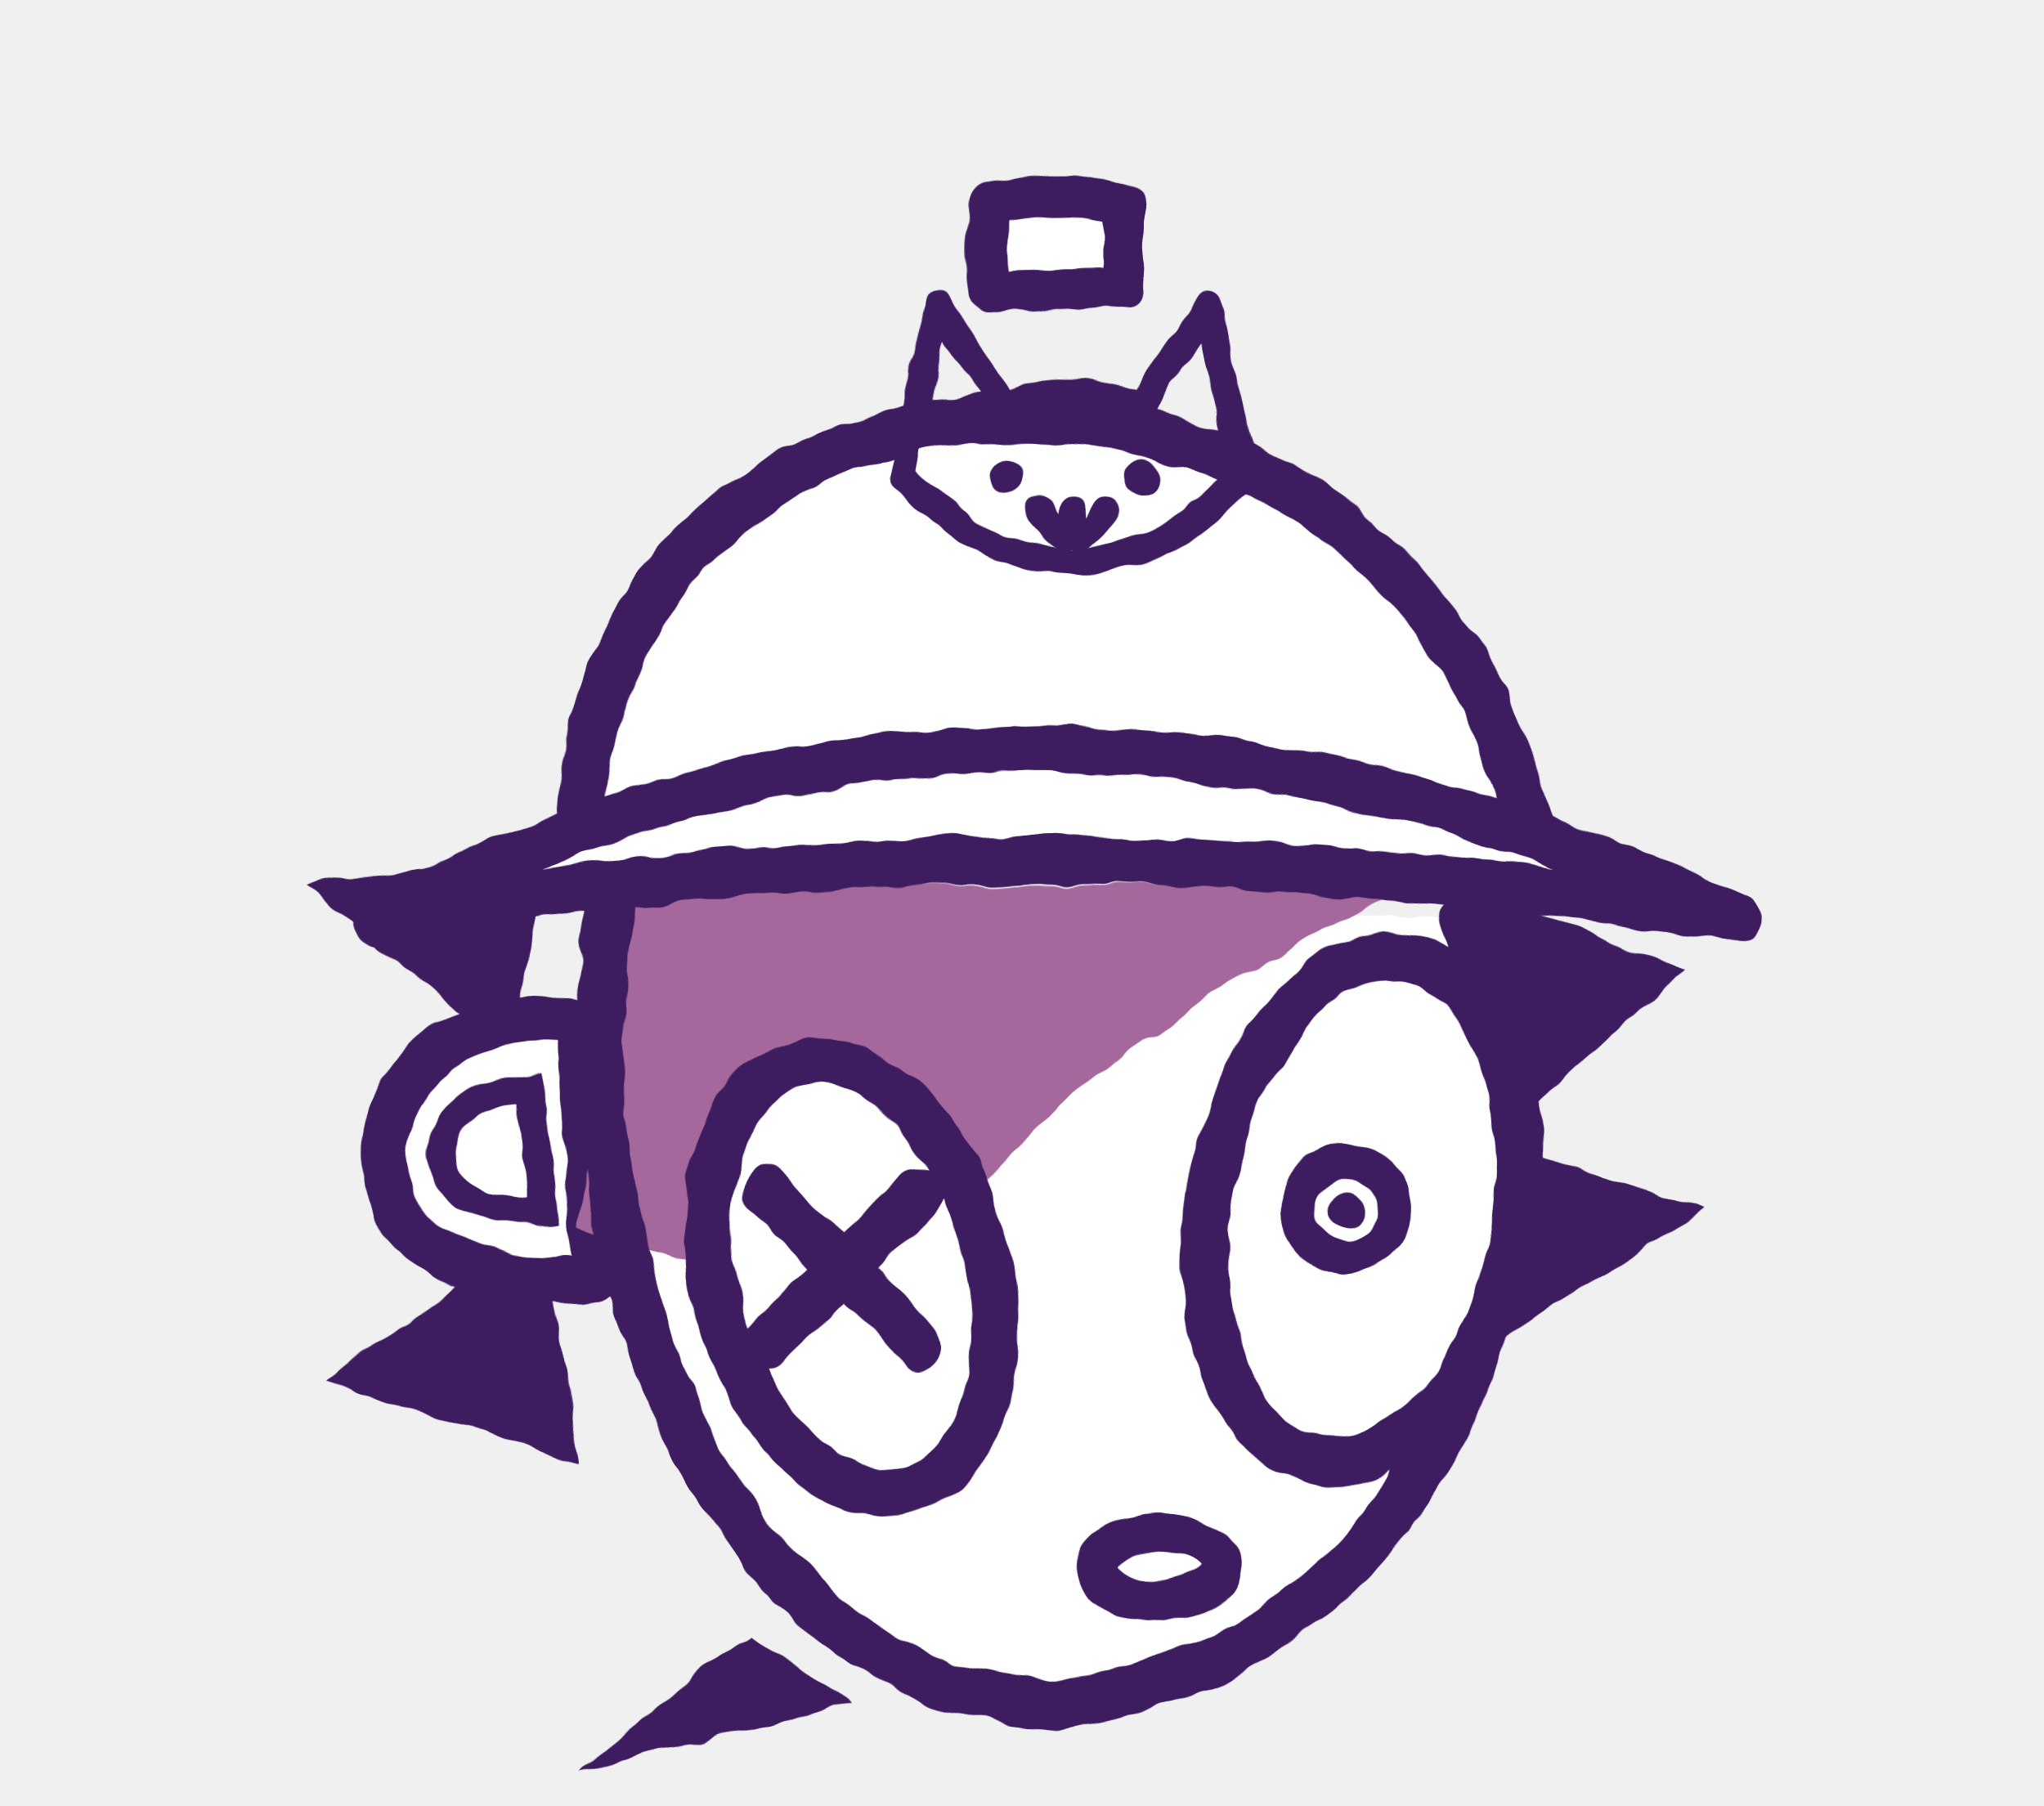
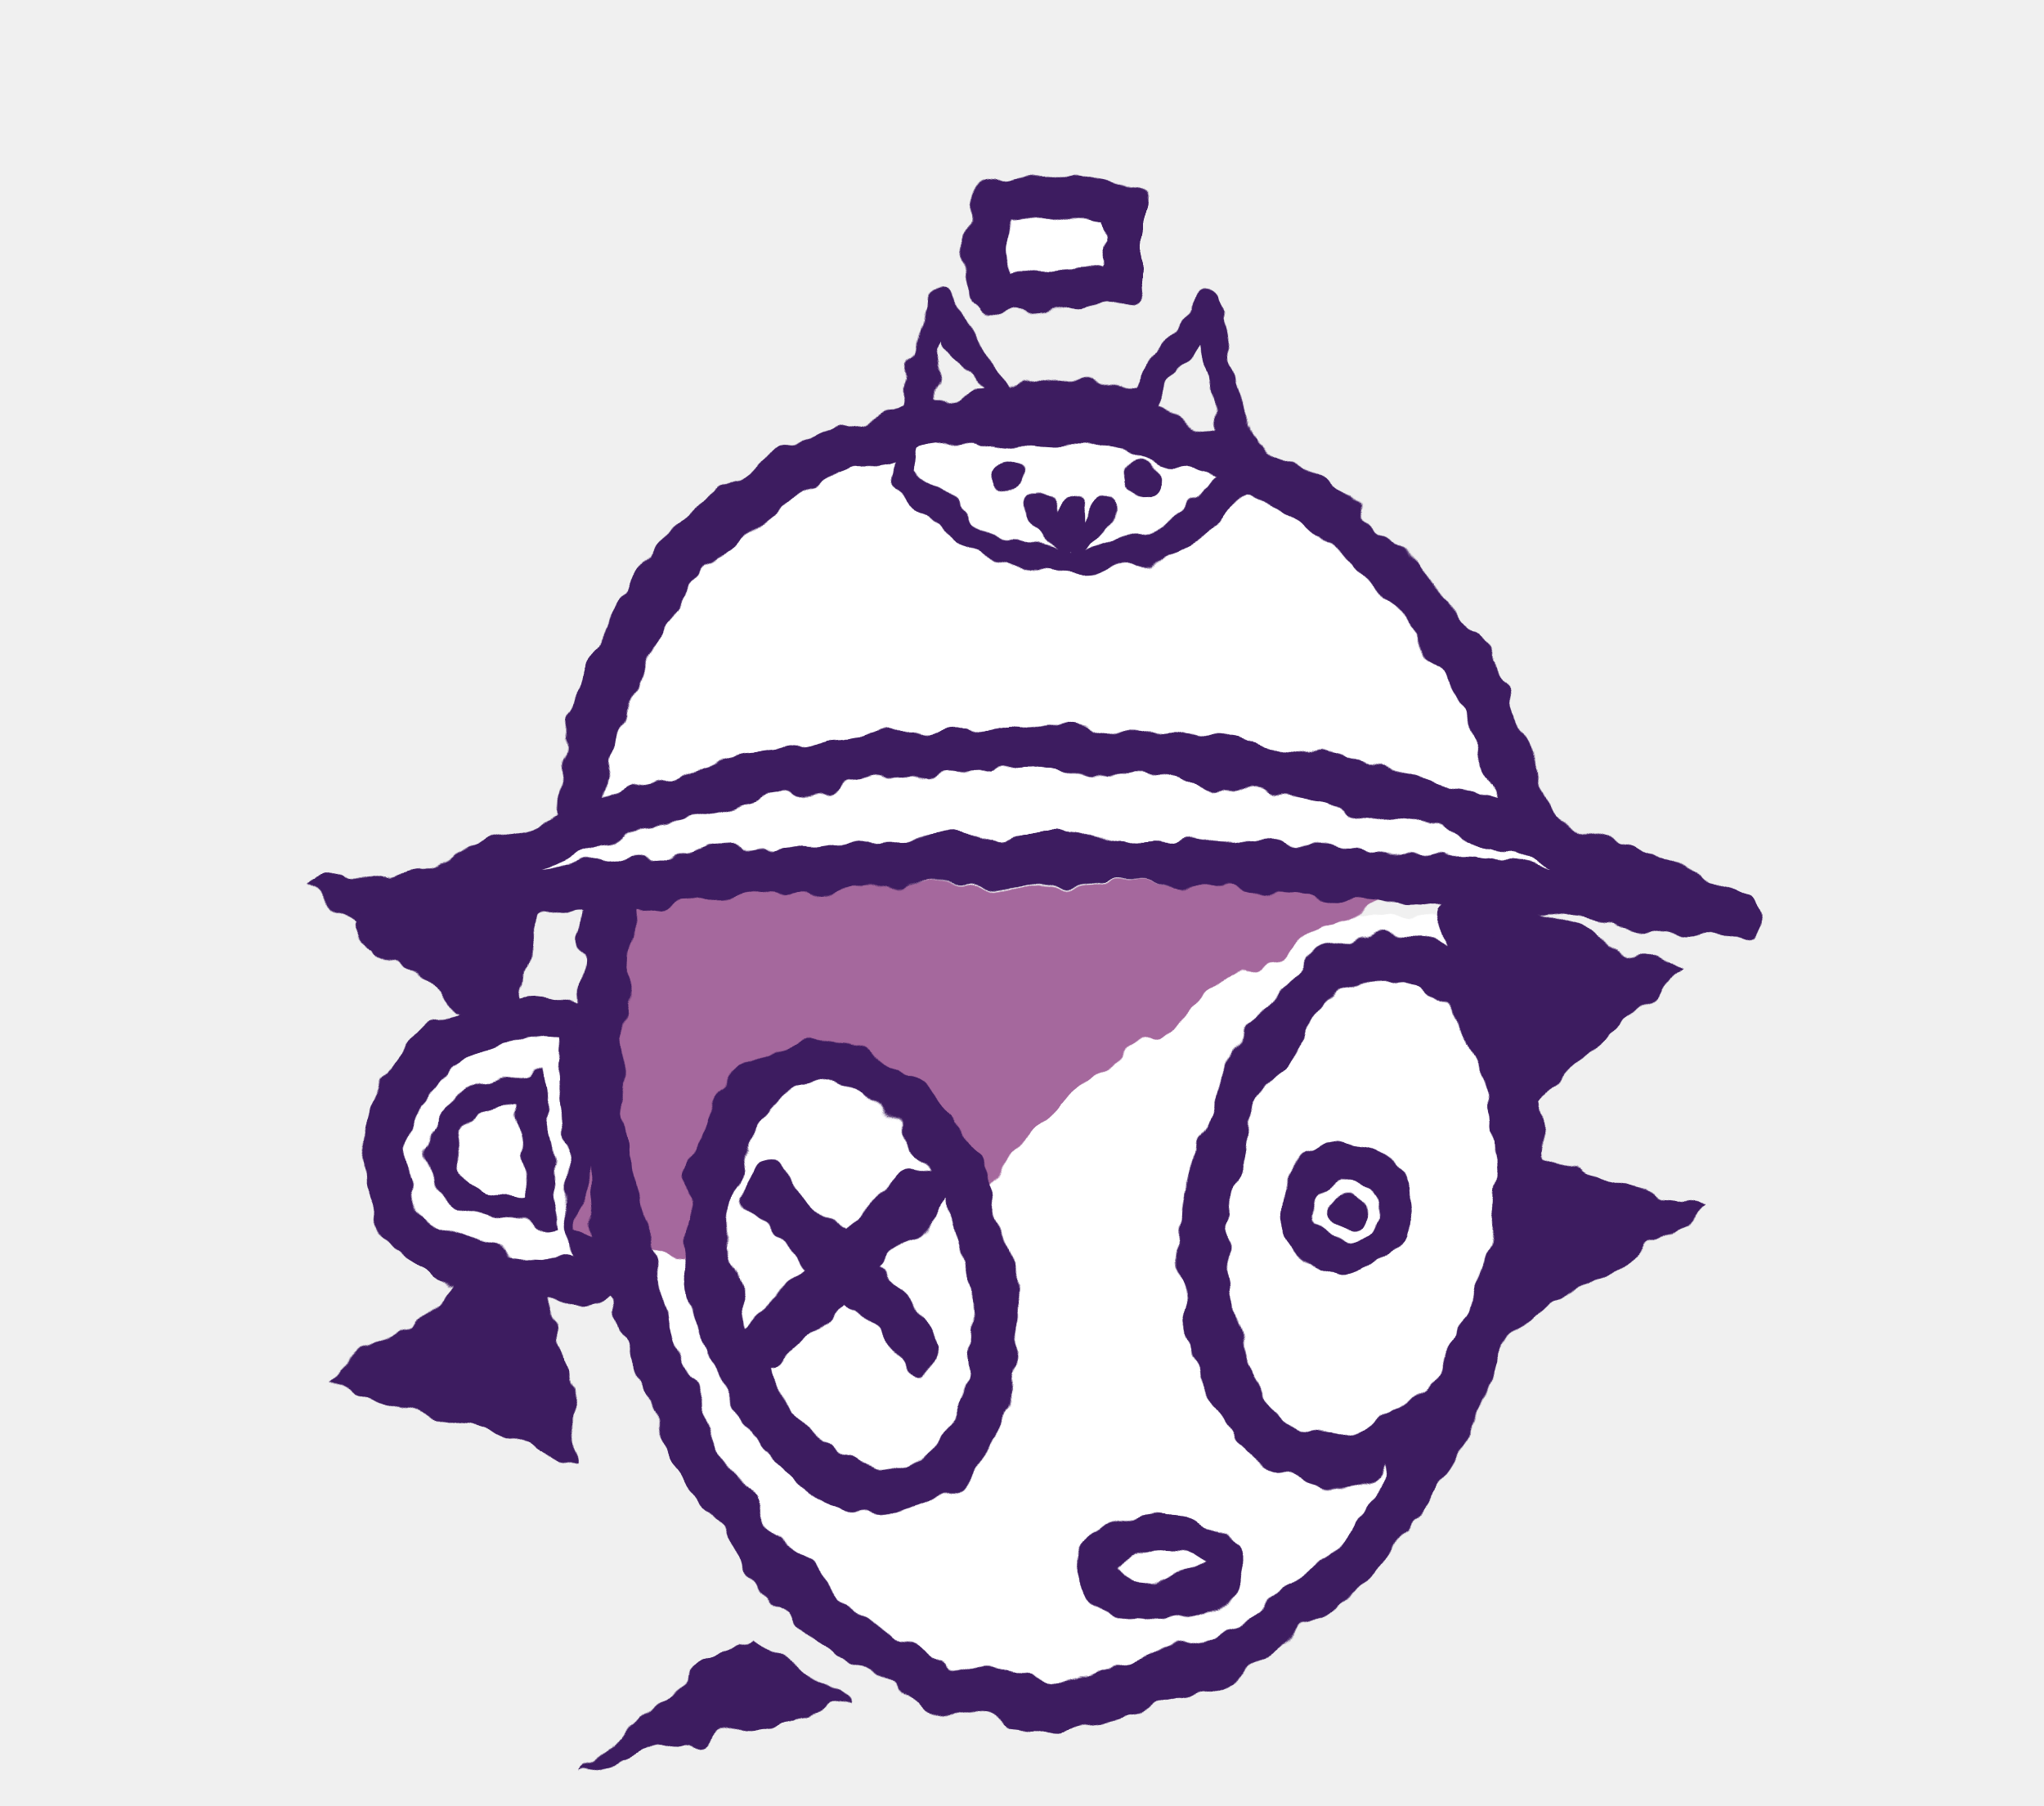
<svg xmlns="http://www.w3.org/2000/svg" viewBox="0 0 600 530">
  <defs>
    <filter id="jittery-edges" x="-5%" y="-5%" width="110%" height="110%">
      <feTurbulence type="fractalNoise" baseFrequency="0.06" numOctaves="3" result="noise" seed="10" />
-       <feDisplacementMap in="SourceGraphic" in2="noise" scale="4" xChannelSelector="R" yChannelSelector="G" />
+       <feDisplacementMap in="SourceGraphic" in2="noise" scale="8.5" xChannelSelector="R" yChannelSelector="G" />
    </filter>
  </defs>
  <g filter="url(#jittery-edges)">
    <path d="M 160 250 L 90 260 L 150 310 Z M 160 360 L 95 405 L 170 430 Z M 220 480 L 170 520 L 250 500 Z" fill="#3d1c60" />
    <path d="M 430 260 L 495 285 L 450 325 Z M 440 335 L 500 355 L 430 400 Z" fill="#3d1c60" />
    <path d="M 170 250 C 170 80, 420 80, 450 250 Z" fill="#ffffff" stroke="#3d1c60" stroke-width="14" stroke-linejoin="round" />
    <path d="M 290 85 L 290 60 Q 310 55 330 60 L 330 85 Z" fill="#ffffff" stroke="#3d1c60" stroke-width="12" stroke-linejoin="round" />
    <path d="M 170 300 C 100 290, 85 385, 175 375 Z" fill="#ffffff" stroke="#3d1c60" stroke-width="14" stroke-linecap="round" stroke-linejoin="round" />
    <path d="M 155 320 C 120 320, 120 360, 160 355 Z" fill="#ffffff" stroke="#3d1c60" stroke-width="8" />
    <path d="M 180 260 C 160 380, 220 500, 310 500 C 410 490, 470 380, 430 270 L 180 260 Z" fill="#ffffff" />
    <path d="M 180 260 L 170 360 Q 250 395 310 325 Q 360 285 415 260 L 180 260 Z" fill="#a5689d" />
    <path d="M 180 260 C 160 380, 220 500, 310 500 C 410 490, 470 380, 430 270" fill="none" stroke="#3d1c60" stroke-width="14" stroke-linecap="round" />
    <path d="M 110 270 Q 300 170 510 270 Q 300 235 110 270 Z" fill="#ffffff" stroke="#3d1c60" stroke-width="14" stroke-linejoin="round" />
    <ellipse cx="250" cy="375" rx="40" ry="65" fill="#ffffff" stroke="#3d1c60" stroke-width="14" transform="rotate(-15 250 375)" />
    <path d="M 225 350 L 270 395 M 270 350 L 225 395" stroke="#3d1c60" stroke-width="14" stroke-linecap="round" />
    <ellipse cx="400" cy="355" rx="45" ry="75" fill="#ffffff" stroke="#3d1c60" stroke-width="14" transform="rotate(10 400 355)" />
    <circle cx="395" cy="355" r="14" fill="none" stroke="#3d1c60" stroke-width="10" />
    <circle cx="395" cy="355" r="5" fill="#3d1c60" />
    <ellipse cx="340" cy="460" rx="18" ry="10" fill="none" stroke="#3d1c60" stroke-width="12" />
    <g stroke="#3d1c60" stroke-width="8" stroke-linecap="round" stroke-linejoin="round" fill="none">
      <path d="M 265 140 L 275 90 L 295 120" />
      <path d="M 295 120 Q 315 110 335 120" />
      <path d="M 335 120 L 355 90 L 365 140" />
      <path d="M 265 140 Q 315 190 365 140" />
      <path d="M 305 150 Q 315 165 315 150 Q 315 165 325 150" />
    </g>
    <circle cx="295" cy="140" r="5" fill="#3d1c60" />
    <circle cx="335" cy="140" r="5" fill="#3d1c60" />
  </g>
</svg>
